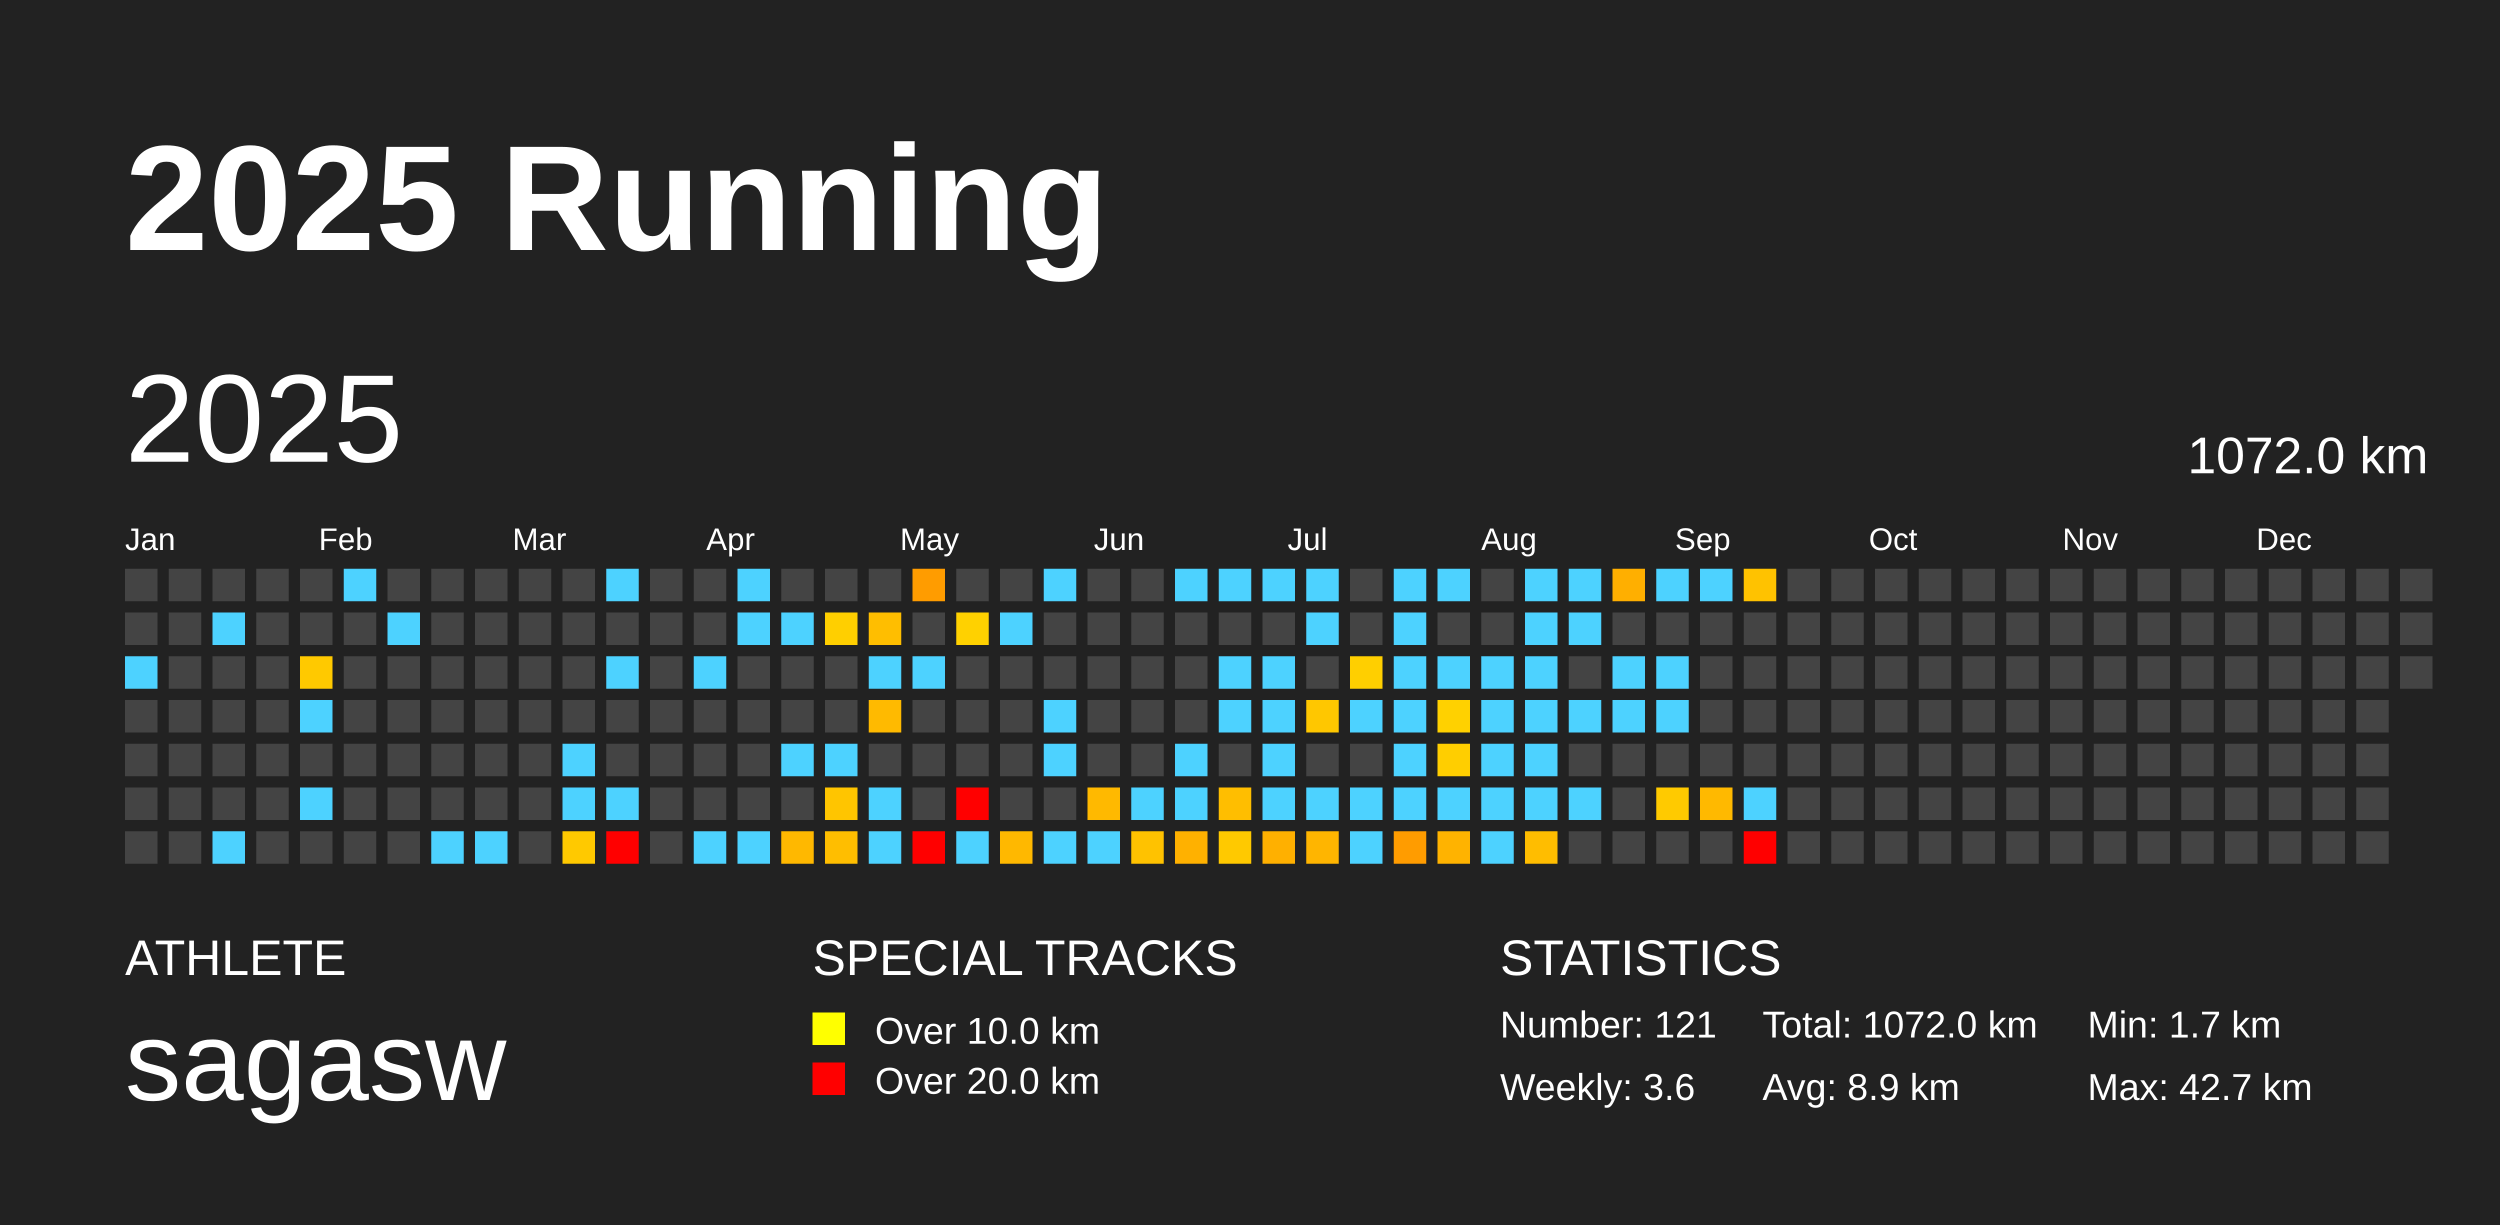
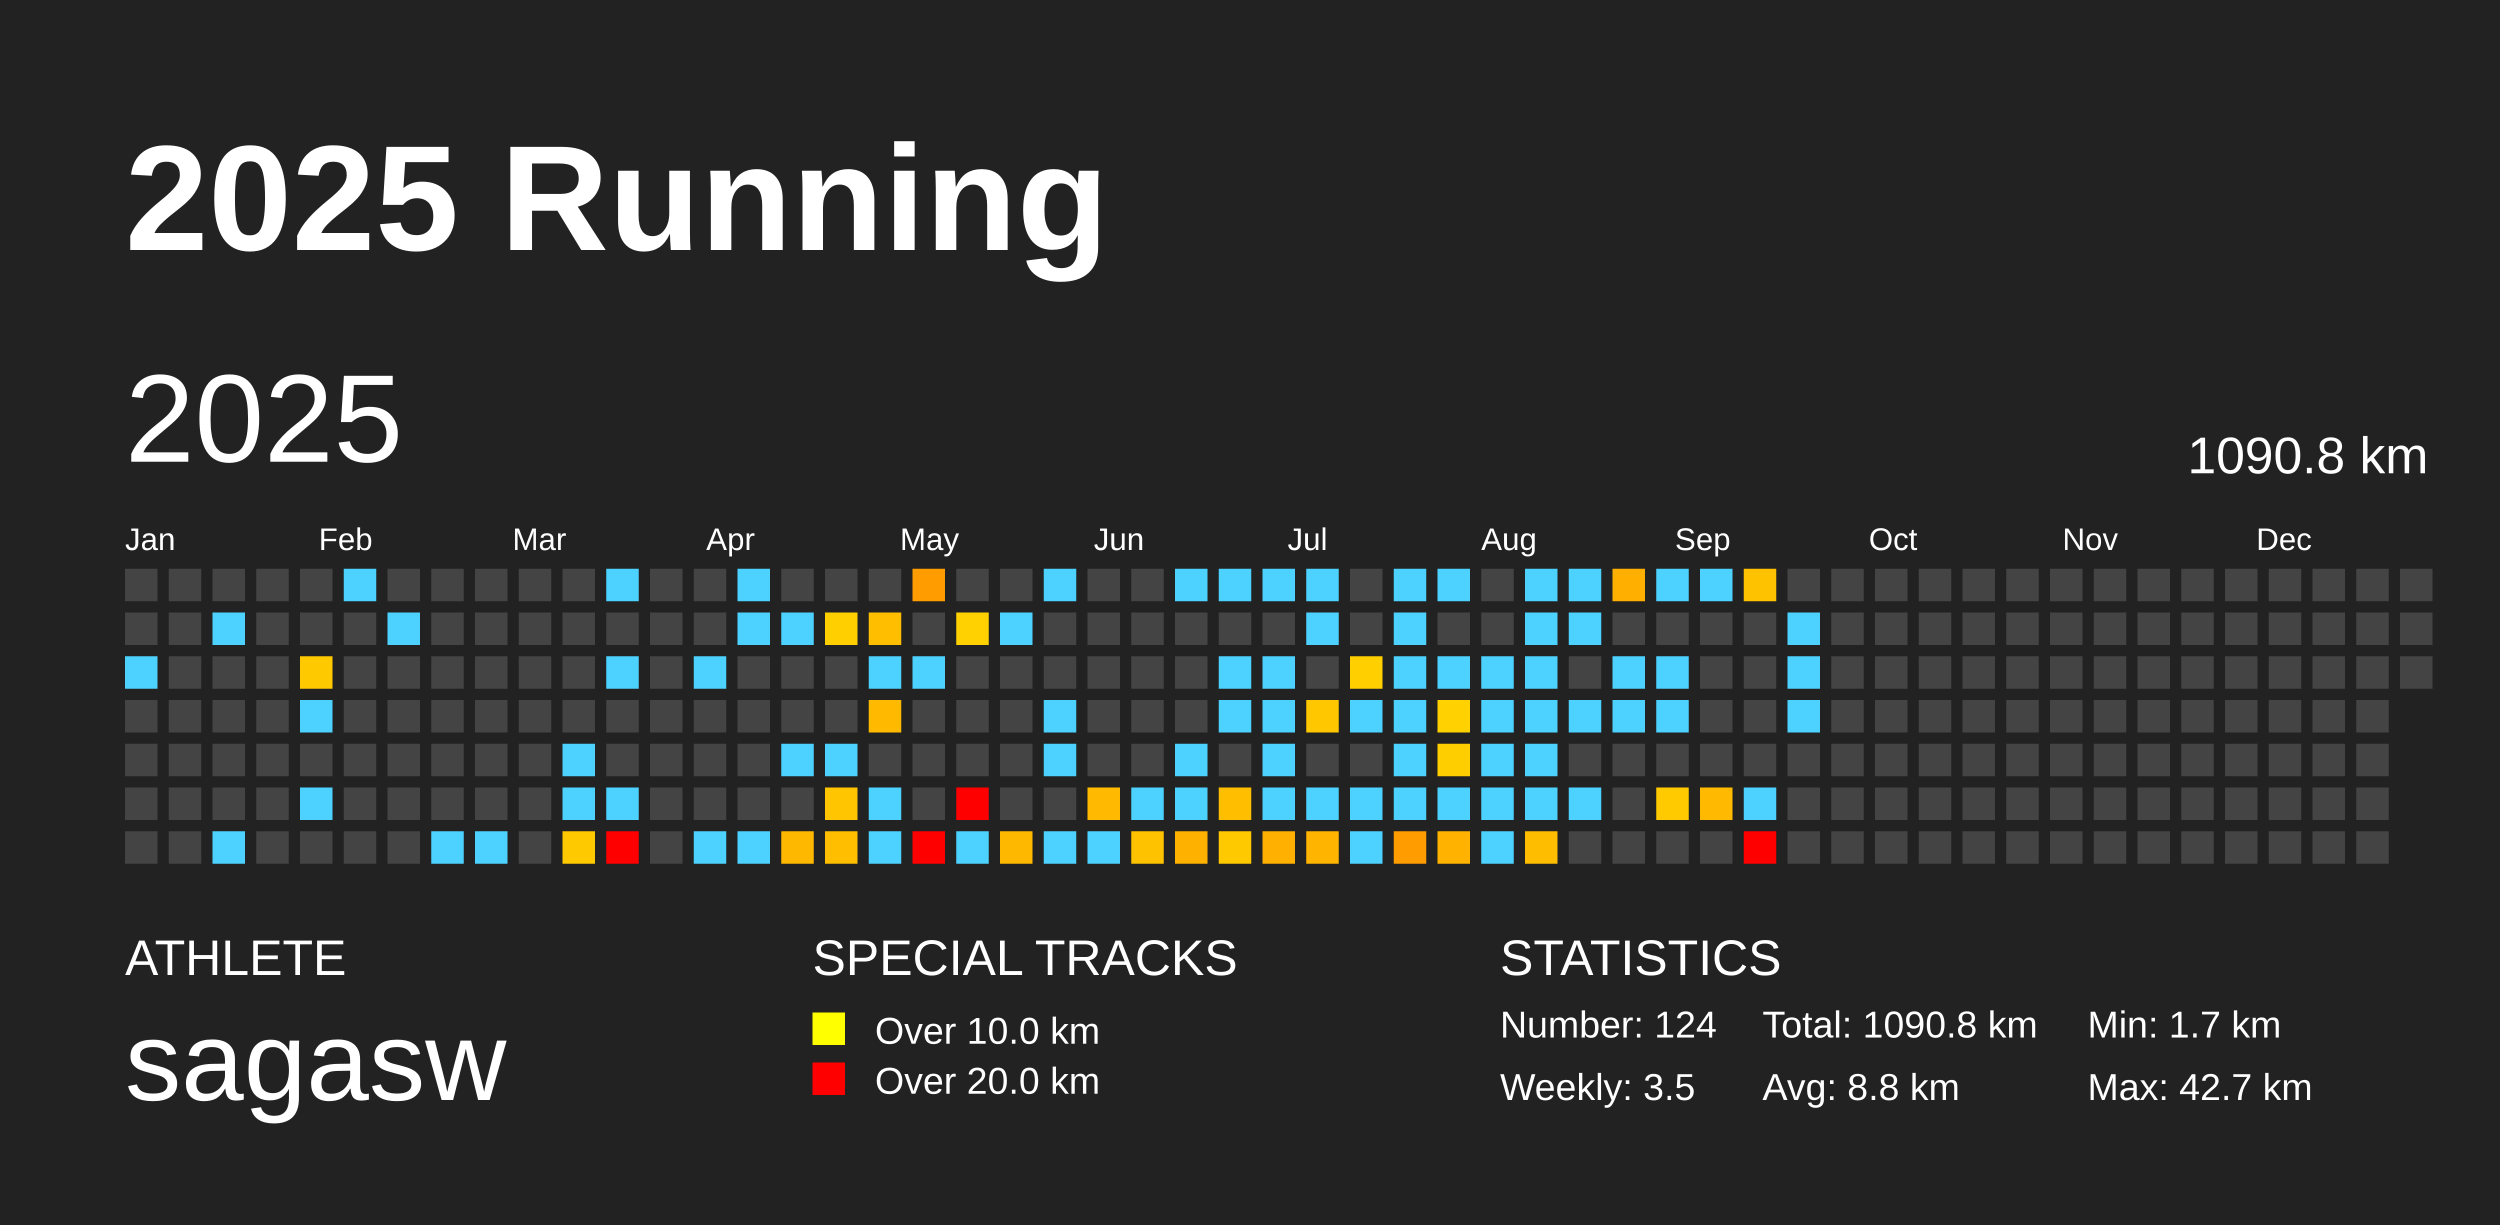
<svg xmlns="http://www.w3.org/2000/svg" baseProfile="full" height="98mm" version="1.1" viewBox="0,0,200,98" width="200mm">
  <defs />
  <rect fill="#222222" height="98" width="200" x="0" y="0" />
  <text fill="#FFFFFF" style="font-size:12px; font-family:Arial; font-weight:bold;" x="10" y="20">2025 Running</text>
  <text fill="#FFFFFF" style="font-size:4px; font-family:Arial" x="10" y="78">ATHLETE</text>
  <text fill="#FFFFFF" style="font-size:9px; font-family:Arial" x="10" y="88">sagasw</text>
  <text fill="#FFFFFF" style="font-size:4px; font-family:Arial" x="65" y="78">SPECIAL TRACKS</text>
  <rect fill="yellow" height="2.6" width="2.6" x="65" y="81" />
  <text fill="#FFFFFF" style="font-size:3px; font-family:Arial" x="70" y="83.5">Over 10.0 km</text>
  <rect fill="red" height="2.6" width="2.6" x="65" y="85" />
  <text fill="#FFFFFF" style="font-size:3px; font-family:Arial" x="70" y="87.5">Over 20.0 km</text>
  <text fill="#FFFFFF" style="font-size:4px; font-family:Arial" x="120" y="78">STATISTICS</text>
-   <text fill="#FFFFFF" style="font-size:3px; font-family:Arial" x="120" y="83">Number: 121</text>
-   <text fill="#FFFFFF" style="font-size:3px; font-family:Arial" x="120" y="88">Weekly: 3.6</text>
-   <text fill="#FFFFFF" style="font-size:3px; font-family:Arial" x="141" y="83">Total: 1072.0 km</text>
-   <text fill="#FFFFFF" style="font-size:3px; font-family:Arial" x="141" y="88">Avg: 8.9 km</text>
+   <text fill="#FFFFFF" style="font-size:3px; font-family:Arial" x="120" y="83">Number: 124</text>
+   <text fill="#FFFFFF" style="font-size:3px; font-family:Arial" x="120" y="88">Weekly: 3.5</text>
+   <text fill="#FFFFFF" style="font-size:3px; font-family:Arial" x="141" y="83">Total: 1090.8 km</text>
+   <text fill="#FFFFFF" style="font-size:3px; font-family:Arial" x="141" y="88">Avg: 8.8 km</text>
  <text fill="#FFFFFF" style="font-size:3px; font-family:Arial" x="167" y="83">Min: 1.7 km</text>
  <text fill="#FFFFFF" style="font-size:3px; font-family:Arial" x="167" y="88">Max: 42.7 km</text>
  <text dominant-baseline="hanging" fill="#FFFFFF" style="font-size:10.0px; font-family:Arial;" x="10" y="30">2025</text>
-   <text dominant-baseline="hanging" fill="#FFFFFF" style="font-size:4.125px; font-family:Arial;" x="175" y="35">1072.0 km</text>
+   <text dominant-baseline="hanging" fill="#FFFFFF" style="font-size:4.125px; font-family:Arial;" x="175" y="35">1090.8 km</text>
  <text fill="#FFFFFF" style="font-size:2.5px; font-family:Arial" x="10.0" y="44">Jan</text>
  <text fill="#FFFFFF" style="font-size:2.5px; font-family:Arial" x="25.5" y="44">Feb</text>
  <text fill="#FFFFFF" style="font-size:2.5px; font-family:Arial" x="41.0" y="44">Mar</text>
  <text fill="#FFFFFF" style="font-size:2.5px; font-family:Arial" x="56.5" y="44">Apr</text>
  <text fill="#FFFFFF" style="font-size:2.5px; font-family:Arial" x="72.0" y="44">May</text>
  <text fill="#FFFFFF" style="font-size:2.5px; font-family:Arial" x="87.5" y="44">Jun</text>
  <text fill="#FFFFFF" style="font-size:2.5px; font-family:Arial" x="103.0" y="44">Jul</text>
  <text fill="#FFFFFF" style="font-size:2.5px; font-family:Arial" x="118.5" y="44">Aug</text>
  <text fill="#FFFFFF" style="font-size:2.5px; font-family:Arial" x="134.0" y="44">Sep</text>
  <text fill="#FFFFFF" style="font-size:2.5px; font-family:Arial" x="149.5" y="44">Oct</text>
  <text fill="#FFFFFF" style="font-size:2.5px; font-family:Arial" x="165.0" y="44">Nov</text>
  <text fill="#FFFFFF" style="font-size:2.5px; font-family:Arial" x="180.5" y="44">Dec</text>
  <rect fill="#444444" height="2.6" width="2.6" x="10.0" y="45.5" />
  <rect fill="#444444" height="2.6" width="2.6" x="10.0" y="49.0" />
  <rect fill="#4dd2ff" height="2.6" width="2.6" x="10.0" y="52.5" />
  <rect fill="#444444" height="2.6" width="2.6" x="10.0" y="56.0" />
  <rect fill="#444444" height="2.6" width="2.6" x="10.0" y="59.5" />
  <rect fill="#444444" height="2.6" width="2.6" x="10.0" y="63.0" />
  <rect fill="#444444" height="2.6" width="2.6" x="10.0" y="66.5" />
  <rect fill="#444444" height="2.6" width="2.6" x="13.5" y="45.5" />
  <rect fill="#444444" height="2.6" width="2.6" x="13.5" y="49.0" />
  <rect fill="#444444" height="2.6" width="2.6" x="13.5" y="52.5" />
  <rect fill="#444444" height="2.6" width="2.6" x="13.5" y="56.0" />
  <rect fill="#444444" height="2.6" width="2.6" x="13.5" y="59.5" />
  <rect fill="#444444" height="2.6" width="2.6" x="13.5" y="63.0" />
  <rect fill="#444444" height="2.6" width="2.6" x="13.5" y="66.5" />
  <rect fill="#444444" height="2.6" width="2.6" x="17.0" y="45.5" />
  <rect fill="#4dd2ff" height="2.6" width="2.6" x="17.0" y="49.0" />
  <rect fill="#444444" height="2.6" width="2.6" x="17.0" y="52.5" />
  <rect fill="#444444" height="2.6" width="2.6" x="17.0" y="56.0" />
  <rect fill="#444444" height="2.6" width="2.6" x="17.0" y="59.5" />
  <rect fill="#444444" height="2.6" width="2.6" x="17.0" y="63.0" />
  <rect fill="#4dd2ff" height="2.6" width="2.6" x="17.0" y="66.5" />
  <rect fill="#444444" height="2.6" width="2.6" x="20.5" y="45.5" />
  <rect fill="#444444" height="2.6" width="2.6" x="20.5" y="49.0" />
  <rect fill="#444444" height="2.6" width="2.6" x="20.5" y="52.5" />
  <rect fill="#444444" height="2.6" width="2.6" x="20.5" y="56.0" />
  <rect fill="#444444" height="2.6" width="2.6" x="20.5" y="59.5" />
  <rect fill="#444444" height="2.6" width="2.6" x="20.5" y="63.0" />
  <rect fill="#444444" height="2.6" width="2.6" x="20.5" y="66.5" />
  <rect fill="#444444" height="2.6" width="2.6" x="24.0" y="45.5" />
  <rect fill="#444444" height="2.6" width="2.6" x="24.0" y="49.0" />
  <rect fill="#ffc900" height="2.6" width="2.6" x="24.0" y="52.5" />
  <rect fill="#4dd2ff" height="2.6" width="2.6" x="24.0" y="56.0" />
  <rect fill="#444444" height="2.6" width="2.6" x="24.0" y="59.5" />
  <rect fill="#4dd2ff" height="2.6" width="2.6" x="24.0" y="63.0" />
  <rect fill="#444444" height="2.6" width="2.6" x="24.0" y="66.5" />
  <rect fill="#4dd2ff" height="2.6" width="2.6" x="27.5" y="45.5" />
  <rect fill="#444444" height="2.6" width="2.6" x="27.5" y="49.0" />
  <rect fill="#444444" height="2.6" width="2.6" x="27.5" y="52.5" />
  <rect fill="#444444" height="2.6" width="2.6" x="27.5" y="56.0" />
  <rect fill="#444444" height="2.6" width="2.6" x="27.5" y="59.5" />
  <rect fill="#444444" height="2.6" width="2.6" x="27.5" y="63.0" />
  <rect fill="#444444" height="2.6" width="2.6" x="27.5" y="66.5" />
  <rect fill="#444444" height="2.6" width="2.6" x="31.0" y="45.5" />
  <rect fill="#4dd2ff" height="2.6" width="2.6" x="31.0" y="49.0" />
  <rect fill="#444444" height="2.6" width="2.6" x="31.0" y="52.5" />
  <rect fill="#444444" height="2.6" width="2.6" x="31.0" y="56.0" />
  <rect fill="#444444" height="2.6" width="2.6" x="31.0" y="59.5" />
  <rect fill="#444444" height="2.6" width="2.6" x="31.0" y="63.0" />
  <rect fill="#444444" height="2.6" width="2.6" x="31.0" y="66.5" />
  <rect fill="#444444" height="2.6" width="2.6" x="34.5" y="45.5" />
  <rect fill="#444444" height="2.6" width="2.6" x="34.5" y="49.0" />
  <rect fill="#444444" height="2.6" width="2.6" x="34.5" y="52.5" />
  <rect fill="#444444" height="2.6" width="2.6" x="34.5" y="56.0" />
  <rect fill="#444444" height="2.6" width="2.6" x="34.5" y="59.5" />
  <rect fill="#444444" height="2.6" width="2.6" x="34.5" y="63.0" />
  <rect fill="#4dd2ff" height="2.6" width="2.6" x="34.5" y="66.5" />
  <rect fill="#444444" height="2.6" width="2.6" x="38.0" y="45.5" />
  <rect fill="#444444" height="2.6" width="2.6" x="38.0" y="49.0" />
  <rect fill="#444444" height="2.6" width="2.6" x="38.0" y="52.5" />
  <rect fill="#444444" height="2.6" width="2.6" x="38.0" y="56.0" />
  <rect fill="#444444" height="2.6" width="2.6" x="38.0" y="59.5" />
  <rect fill="#444444" height="2.6" width="2.6" x="38.0" y="63.0" />
  <rect fill="#4dd2ff" height="2.6" width="2.6" x="38.0" y="66.5" />
  <rect fill="#444444" height="2.6" width="2.6" x="41.5" y="45.5" />
  <rect fill="#444444" height="2.6" width="2.6" x="41.5" y="49.0" />
  <rect fill="#444444" height="2.6" width="2.6" x="41.5" y="52.5" />
  <rect fill="#444444" height="2.6" width="2.6" x="41.5" y="56.0" />
  <rect fill="#444444" height="2.6" width="2.6" x="41.5" y="59.5" />
  <rect fill="#444444" height="2.6" width="2.6" x="41.5" y="63.0" />
  <rect fill="#444444" height="2.6" width="2.6" x="41.5" y="66.5" />
  <rect fill="#444444" height="2.6" width="2.6" x="45.0" y="45.5" />
  <rect fill="#444444" height="2.6" width="2.6" x="45.0" y="49.0" />
  <rect fill="#444444" height="2.6" width="2.6" x="45.0" y="52.5" />
  <rect fill="#444444" height="2.6" width="2.6" x="45.0" y="56.0" />
  <rect fill="#4dd2ff" height="2.6" width="2.6" x="45.0" y="59.5" />
  <rect fill="#4dd2ff" height="2.6" width="2.6" x="45.0" y="63.0" />
  <rect fill="#ffc900" height="2.6" width="2.6" x="45.0" y="66.5" />
  <rect fill="#4dd2ff" height="2.6" width="2.6" x="48.5" y="45.5" />
  <rect fill="#444444" height="2.6" width="2.6" x="48.5" y="49.0" />
  <rect fill="#4dd2ff" height="2.6" width="2.6" x="48.5" y="52.5" />
  <rect fill="#444444" height="2.6" width="2.6" x="48.5" y="56.0" />
  <rect fill="#444444" height="2.6" width="2.6" x="48.5" y="59.5" />
  <rect fill="#4dd2ff" height="2.6" width="2.6" x="48.5" y="63.0" />
  <rect fill="red" height="2.6" width="2.6" x="48.5" y="66.5" />
  <rect fill="#444444" height="2.6" width="2.6" x="52.0" y="45.5" />
  <rect fill="#444444" height="2.6" width="2.6" x="52.0" y="49.0" />
  <rect fill="#444444" height="2.6" width="2.6" x="52.0" y="52.5" />
  <rect fill="#444444" height="2.6" width="2.6" x="52.0" y="56.0" />
  <rect fill="#444444" height="2.6" width="2.6" x="52.0" y="59.5" />
  <rect fill="#444444" height="2.6" width="2.6" x="52.0" y="63.0" />
  <rect fill="#444444" height="2.6" width="2.6" x="52.0" y="66.5" />
  <rect fill="#444444" height="2.6" width="2.6" x="55.5" y="45.5" />
  <rect fill="#444444" height="2.6" width="2.6" x="55.5" y="49.0" />
  <rect fill="#4dd2ff" height="2.6" width="2.6" x="55.5" y="52.5" />
  <rect fill="#444444" height="2.6" width="2.6" x="55.5" y="56.0" />
  <rect fill="#444444" height="2.6" width="2.6" x="55.5" y="59.5" />
  <rect fill="#444444" height="2.6" width="2.6" x="55.5" y="63.0" />
  <rect fill="#4dd2ff" height="2.6" width="2.6" x="55.5" y="66.5" />
  <rect fill="#4dd2ff" height="2.6" width="2.6" x="59.0" y="45.5" />
  <rect fill="#4dd2ff" height="2.6" width="2.6" x="59.0" y="49.0" />
  <rect fill="#444444" height="2.6" width="2.6" x="59.0" y="52.5" />
  <rect fill="#444444" height="2.6" width="2.6" x="59.0" y="56.0" />
  <rect fill="#444444" height="2.6" width="2.6" x="59.0" y="59.5" />
  <rect fill="#444444" height="2.6" width="2.6" x="59.0" y="63.0" />
  <rect fill="#4dd2ff" height="2.6" width="2.6" x="59.0" y="66.5" />
  <rect fill="#444444" height="2.6" width="2.6" x="62.5" y="45.5" />
  <rect fill="#4dd2ff" height="2.6" width="2.6" x="62.5" y="49.0" />
  <rect fill="#444444" height="2.6" width="2.6" x="62.5" y="52.5" />
  <rect fill="#444444" height="2.6" width="2.6" x="62.5" y="56.0" />
  <rect fill="#4dd2ff" height="2.6" width="2.6" x="62.5" y="59.5" />
  <rect fill="#444444" height="2.6" width="2.6" x="62.5" y="63.0" />
  <rect fill="#ffb800" height="2.6" width="2.6" x="62.5" y="66.5" />
  <rect fill="#444444" height="2.6" width="2.6" x="66.0" y="45.5" />
  <rect fill="#ffcf00" height="2.6" width="2.6" x="66.0" y="49.0" />
  <rect fill="#444444" height="2.6" width="2.6" x="66.0" y="52.5" />
  <rect fill="#444444" height="2.6" width="2.6" x="66.0" y="56.0" />
  <rect fill="#4dd2ff" height="2.6" width="2.6" x="66.0" y="59.5" />
  <rect fill="#ffc500" height="2.6" width="2.6" x="66.0" y="63.0" />
  <rect fill="#ffbe00" height="2.6" width="2.6" x="66.0" y="66.5" />
  <rect fill="#444444" height="2.6" width="2.6" x="69.5" y="45.5" />
  <rect fill="#ffbe00" height="2.6" width="2.6" x="69.5" y="49.0" />
  <rect fill="#4dd2ff" height="2.6" width="2.6" x="69.5" y="52.5" />
  <rect fill="#ffba00" height="2.6" width="2.6" x="69.5" y="56.0" />
  <rect fill="#444444" height="2.6" width="2.6" x="69.5" y="59.5" />
  <rect fill="#4dd2ff" height="2.6" width="2.6" x="69.5" y="63.0" />
  <rect fill="#4dd2ff" height="2.6" width="2.6" x="69.5" y="66.5" />
  <rect fill="#ff9c00" height="2.6" width="2.6" x="73.0" y="45.5" />
  <rect fill="#444444" height="2.6" width="2.6" x="73.0" y="49.0" />
  <rect fill="#4dd2ff" height="2.6" width="2.6" x="73.0" y="52.5" />
  <rect fill="#444444" height="2.6" width="2.6" x="73.0" y="56.0" />
  <rect fill="#444444" height="2.6" width="2.6" x="73.0" y="59.5" />
  <rect fill="#444444" height="2.6" width="2.6" x="73.0" y="63.0" />
  <rect fill="red" height="2.6" width="2.6" x="73.0" y="66.5" />
  <rect fill="#444444" height="2.6" width="2.6" x="76.5" y="45.5" />
  <rect fill="#ffd100" height="2.6" width="2.6" x="76.5" y="49.0" />
  <rect fill="#444444" height="2.6" width="2.6" x="76.5" y="52.5" />
  <rect fill="#444444" height="2.6" width="2.6" x="76.5" y="56.0" />
  <rect fill="#444444" height="2.6" width="2.6" x="76.5" y="59.5" />
  <rect fill="red" height="2.6" width="2.6" x="76.5" y="63.0" />
  <rect fill="#4dd2ff" height="2.6" width="2.6" x="76.5" y="66.5" />
  <rect fill="#444444" height="2.6" width="2.6" x="80.0" y="45.5" />
  <rect fill="#4dd2ff" height="2.6" width="2.6" x="80.0" y="49.0" />
  <rect fill="#444444" height="2.6" width="2.6" x="80.0" y="52.5" />
  <rect fill="#444444" height="2.6" width="2.6" x="80.0" y="56.0" />
  <rect fill="#444444" height="2.6" width="2.6" x="80.0" y="59.5" />
  <rect fill="#444444" height="2.6" width="2.6" x="80.0" y="63.0" />
  <rect fill="#ffb800" height="2.6" width="2.6" x="80.0" y="66.5" />
  <rect fill="#4dd2ff" height="2.6" width="2.6" x="83.5" y="45.5" />
  <rect fill="#444444" height="2.6" width="2.6" x="83.5" y="49.0" />
  <rect fill="#444444" height="2.6" width="2.6" x="83.5" y="52.5" />
  <rect fill="#4dd2ff" height="2.6" width="2.6" x="83.5" y="56.0" />
  <rect fill="#4dd2ff" height="2.6" width="2.6" x="83.5" y="59.5" />
  <rect fill="#444444" height="2.6" width="2.6" x="83.5" y="63.0" />
  <rect fill="#4dd2ff" height="2.6" width="2.6" x="83.5" y="66.5" />
  <rect fill="#444444" height="2.6" width="2.6" x="87.0" y="45.5" />
  <rect fill="#444444" height="2.6" width="2.6" x="87.0" y="49.0" />
  <rect fill="#444444" height="2.6" width="2.6" x="87.0" y="52.5" />
  <rect fill="#444444" height="2.6" width="2.6" x="87.0" y="56.0" />
  <rect fill="#444444" height="2.6" width="2.6" x="87.0" y="59.5" />
  <rect fill="#ffb900" height="2.6" width="2.6" x="87.0" y="63.0" />
  <rect fill="#4dd2ff" height="2.6" width="2.6" x="87.0" y="66.5" />
  <rect fill="#444444" height="2.6" width="2.6" x="90.5" y="45.5" />
  <rect fill="#444444" height="2.6" width="2.6" x="90.5" y="49.0" />
  <rect fill="#444444" height="2.6" width="2.6" x="90.5" y="52.5" />
  <rect fill="#444444" height="2.6" width="2.6" x="90.5" y="56.0" />
  <rect fill="#444444" height="2.6" width="2.6" x="90.5" y="59.5" />
  <rect fill="#4dd2ff" height="2.6" width="2.6" x="90.5" y="63.0" />
  <rect fill="#ffc200" height="2.6" width="2.6" x="90.5" y="66.5" />
  <rect fill="#4dd2ff" height="2.6" width="2.6" x="94.0" y="45.5" />
  <rect fill="#444444" height="2.6" width="2.6" x="94.0" y="49.0" />
  <rect fill="#444444" height="2.6" width="2.6" x="94.0" y="52.5" />
  <rect fill="#444444" height="2.6" width="2.6" x="94.0" y="56.0" />
  <rect fill="#4dd2ff" height="2.6" width="2.6" x="94.0" y="59.5" />
  <rect fill="#4dd2ff" height="2.6" width="2.6" x="94.0" y="63.0" />
  <rect fill="#ffb100" height="2.6" width="2.6" x="94.0" y="66.5" />
  <rect fill="#4dd2ff" height="2.6" width="2.6" x="97.5" y="45.5" />
  <rect fill="#444444" height="2.6" width="2.6" x="97.5" y="49.0" />
  <rect fill="#4dd2ff" height="2.6" width="2.6" x="97.5" y="52.5" />
  <rect fill="#4dd2ff" height="2.6" width="2.6" x="97.5" y="56.0" />
  <rect fill="#444444" height="2.6" width="2.6" x="97.5" y="59.5" />
  <rect fill="#ffbe00" height="2.6" width="2.6" x="97.5" y="63.0" />
  <rect fill="#ffc900" height="2.6" width="2.6" x="97.5" y="66.5" />
  <rect fill="#4dd2ff" height="2.6" width="2.6" x="101.0" y="45.5" />
  <rect fill="#444444" height="2.6" width="2.6" x="101.0" y="49.0" />
  <rect fill="#4dd2ff" height="2.6" width="2.6" x="101.0" y="52.5" />
  <rect fill="#4dd2ff" height="2.6" width="2.6" x="101.0" y="56.0" />
  <rect fill="#4dd2ff" height="2.6" width="2.6" x="101.0" y="59.5" />
  <rect fill="#4dd2ff" height="2.6" width="2.6" x="101.0" y="63.0" />
  <rect fill="#ffb000" height="2.6" width="2.6" x="101.0" y="66.5" />
  <rect fill="#4dd2ff" height="2.6" width="2.6" x="104.5" y="45.5" />
  <rect fill="#4dd2ff" height="2.6" width="2.6" x="104.5" y="49.0" />
  <rect fill="#444444" height="2.6" width="2.6" x="104.5" y="52.5" />
  <rect fill="#ffc700" height="2.6" width="2.6" x="104.5" y="56.0" />
  <rect fill="#444444" height="2.6" width="2.6" x="104.5" y="59.5" />
  <rect fill="#4dd2ff" height="2.6" width="2.6" x="104.5" y="63.0" />
  <rect fill="#ffb500" height="2.6" width="2.6" x="104.5" y="66.5" />
  <rect fill="#444444" height="2.6" width="2.6" x="108.0" y="45.5" />
  <rect fill="#444444" height="2.6" width="2.6" x="108.0" y="49.0" />
  <rect fill="#ffcf00" height="2.6" width="2.6" x="108.0" y="52.5" />
  <rect fill="#4dd2ff" height="2.6" width="2.6" x="108.0" y="56.0" />
  <rect fill="#444444" height="2.6" width="2.6" x="108.0" y="59.5" />
  <rect fill="#4dd2ff" height="2.6" width="2.6" x="108.0" y="63.0" />
  <rect fill="#4dd2ff" height="2.6" width="2.6" x="108.0" y="66.5" />
  <rect fill="#4dd2ff" height="2.6" width="2.6" x="111.5" y="45.5" />
  <rect fill="#4dd2ff" height="2.6" width="2.6" x="111.5" y="49.0" />
  <rect fill="#4dd2ff" height="2.6" width="2.6" x="111.5" y="52.5" />
  <rect fill="#4dd2ff" height="2.6" width="2.6" x="111.5" y="56.0" />
  <rect fill="#4dd2ff" height="2.6" width="2.6" x="111.5" y="59.5" />
  <rect fill="#4dd2ff" height="2.6" width="2.6" x="111.5" y="63.0" />
  <rect fill="#ff9c00" height="2.6" width="2.6" x="111.5" y="66.5" />
  <rect fill="#4dd2ff" height="2.6" width="2.6" x="115.0" y="45.5" />
  <rect fill="#444444" height="2.6" width="2.6" x="115.0" y="49.0" />
  <rect fill="#4dd2ff" height="2.6" width="2.6" x="115.0" y="52.5" />
  <rect fill="#ffd100" height="2.6" width="2.6" x="115.0" y="56.0" />
  <rect fill="#ffce00" height="2.6" width="2.6" x="115.0" y="59.5" />
  <rect fill="#4dd2ff" height="2.6" width="2.6" x="115.0" y="63.0" />
  <rect fill="#ffb300" height="2.6" width="2.6" x="115.0" y="66.5" />
  <rect fill="#444444" height="2.6" width="2.6" x="118.5" y="45.5" />
  <rect fill="#444444" height="2.6" width="2.6" x="118.5" y="49.0" />
  <rect fill="#4dd2ff" height="2.6" width="2.6" x="118.5" y="52.5" />
  <rect fill="#4dd2ff" height="2.6" width="2.6" x="118.5" y="56.0" />
  <rect fill="#4dd2ff" height="2.6" width="2.6" x="118.5" y="59.5" />
  <rect fill="#4dd2ff" height="2.6" width="2.6" x="118.5" y="63.0" />
  <rect fill="#4dd2ff" height="2.6" width="2.6" x="118.5" y="66.5" />
  <rect fill="#4dd2ff" height="2.6" width="2.6" x="122.0" y="45.5" />
  <rect fill="#4dd2ff" height="2.6" width="2.6" x="122.0" y="49.0" />
  <rect fill="#4dd2ff" height="2.6" width="2.6" x="122.0" y="52.5" />
  <rect fill="#4dd2ff" height="2.6" width="2.6" x="122.0" y="56.0" />
  <rect fill="#4dd2ff" height="2.6" width="2.6" x="122.0" y="59.5" />
  <rect fill="#4dd2ff" height="2.6" width="2.6" x="122.0" y="63.0" />
  <rect fill="#ffbd00" height="2.6" width="2.6" x="122.0" y="66.5" />
  <rect fill="#4dd2ff" height="2.6" width="2.6" x="125.5" y="45.5" />
  <rect fill="#4dd2ff" height="2.6" width="2.6" x="125.5" y="49.0" />
  <rect fill="#444444" height="2.6" width="2.6" x="125.5" y="52.5" />
  <rect fill="#4dd2ff" height="2.6" width="2.6" x="125.5" y="56.0" />
  <rect fill="#444444" height="2.6" width="2.6" x="125.5" y="59.5" />
  <rect fill="#4dd2ff" height="2.6" width="2.6" x="125.5" y="63.0" />
  <rect fill="#444444" height="2.6" width="2.6" x="125.5" y="66.5" />
  <rect fill="#ffaf00" height="2.6" width="2.6" x="129.0" y="45.5" />
  <rect fill="#444444" height="2.6" width="2.6" x="129.0" y="49.0" />
  <rect fill="#4dd2ff" height="2.6" width="2.6" x="129.0" y="52.5" />
  <rect fill="#4dd2ff" height="2.6" width="2.6" x="129.0" y="56.0" />
  <rect fill="#444444" height="2.6" width="2.6" x="129.0" y="59.5" />
  <rect fill="#444444" height="2.6" width="2.6" x="129.0" y="63.0" />
  <rect fill="#444444" height="2.6" width="2.6" x="129.0" y="66.5" />
  <rect fill="#4dd2ff" height="2.6" width="2.6" x="132.5" y="45.5" />
  <rect fill="#444444" height="2.6" width="2.6" x="132.5" y="49.0" />
  <rect fill="#4dd2ff" height="2.6" width="2.6" x="132.5" y="52.5" />
  <rect fill="#4dd2ff" height="2.6" width="2.6" x="132.5" y="56.0" />
  <rect fill="#444444" height="2.6" width="2.6" x="132.5" y="59.5" />
  <rect fill="#ffca00" height="2.6" width="2.6" x="132.5" y="63.0" />
  <rect fill="#444444" height="2.6" width="2.6" x="132.5" y="66.5" />
  <rect fill="#4dd2ff" height="2.6" width="2.6" x="136.0" y="45.5" />
  <rect fill="#444444" height="2.6" width="2.6" x="136.0" y="49.0" />
  <rect fill="#444444" height="2.6" width="2.6" x="136.0" y="52.5" />
  <rect fill="#444444" height="2.6" width="2.6" x="136.0" y="56.0" />
  <rect fill="#444444" height="2.6" width="2.6" x="136.0" y="59.5" />
  <rect fill="#ffb900" height="2.6" width="2.6" x="136.0" y="63.0" />
  <rect fill="#444444" height="2.6" width="2.6" x="136.0" y="66.5" />
  <rect fill="#ffc200" height="2.6" width="2.6" x="139.5" y="45.5" />
  <rect fill="#444444" height="2.6" width="2.6" x="139.5" y="49.0" />
  <rect fill="#444444" height="2.6" width="2.6" x="139.5" y="52.5" />
  <rect fill="#444444" height="2.6" width="2.6" x="139.5" y="56.0" />
  <rect fill="#444444" height="2.6" width="2.6" x="139.5" y="59.5" />
  <rect fill="#4dd2ff" height="2.6" width="2.6" x="139.5" y="63.0" />
  <rect fill="red" height="2.6" width="2.6" x="139.5" y="66.5" />
  <rect fill="#444444" height="2.6" width="2.6" x="143.0" y="45.5" />
-   <rect fill="#444444" height="2.6" width="2.6" x="143.0" y="49.0" />
-   <rect fill="#444444" height="2.6" width="2.6" x="143.0" y="52.5" />
-   <rect fill="#444444" height="2.6" width="2.6" x="143.0" y="56.0" />
+   <rect fill="#4dd2ff" height="2.6" width="2.6" x="143.0" y="49.0" />
+   <rect fill="#4dd2ff" height="2.6" width="2.6" x="143.0" y="52.5" />
+   <rect fill="#4dd2ff" height="2.6" width="2.6" x="143.0" y="56.0" />
  <rect fill="#444444" height="2.6" width="2.6" x="143.0" y="59.5" />
  <rect fill="#444444" height="2.6" width="2.6" x="143.0" y="63.0" />
  <rect fill="#444444" height="2.6" width="2.6" x="143.0" y="66.5" />
  <rect fill="#444444" height="2.6" width="2.6" x="146.5" y="45.5" />
  <rect fill="#444444" height="2.6" width="2.6" x="146.5" y="49.0" />
  <rect fill="#444444" height="2.6" width="2.6" x="146.5" y="52.5" />
  <rect fill="#444444" height="2.6" width="2.6" x="146.5" y="56.0" />
  <rect fill="#444444" height="2.6" width="2.6" x="146.5" y="59.5" />
  <rect fill="#444444" height="2.6" width="2.6" x="146.5" y="63.0" />
  <rect fill="#444444" height="2.6" width="2.6" x="146.5" y="66.5" />
  <rect fill="#444444" height="2.6" width="2.6" x="150.0" y="45.5" />
  <rect fill="#444444" height="2.6" width="2.6" x="150.0" y="49.0" />
  <rect fill="#444444" height="2.6" width="2.6" x="150.0" y="52.5" />
  <rect fill="#444444" height="2.6" width="2.6" x="150.0" y="56.0" />
  <rect fill="#444444" height="2.6" width="2.6" x="150.0" y="59.5" />
  <rect fill="#444444" height="2.6" width="2.6" x="150.0" y="63.0" />
  <rect fill="#444444" height="2.6" width="2.6" x="150.0" y="66.5" />
  <rect fill="#444444" height="2.6" width="2.6" x="153.5" y="45.5" />
  <rect fill="#444444" height="2.6" width="2.6" x="153.5" y="49.0" />
  <rect fill="#444444" height="2.6" width="2.6" x="153.5" y="52.5" />
  <rect fill="#444444" height="2.6" width="2.6" x="153.5" y="56.0" />
  <rect fill="#444444" height="2.6" width="2.6" x="153.5" y="59.5" />
  <rect fill="#444444" height="2.6" width="2.6" x="153.5" y="63.0" />
  <rect fill="#444444" height="2.6" width="2.6" x="153.5" y="66.5" />
  <rect fill="#444444" height="2.6" width="2.6" x="157.0" y="45.5" />
  <rect fill="#444444" height="2.6" width="2.6" x="157.0" y="49.0" />
  <rect fill="#444444" height="2.6" width="2.6" x="157.0" y="52.5" />
  <rect fill="#444444" height="2.6" width="2.6" x="157.0" y="56.0" />
  <rect fill="#444444" height="2.6" width="2.6" x="157.0" y="59.5" />
  <rect fill="#444444" height="2.6" width="2.6" x="157.0" y="63.0" />
  <rect fill="#444444" height="2.6" width="2.6" x="157.0" y="66.5" />
  <rect fill="#444444" height="2.6" width="2.6" x="160.5" y="45.5" />
  <rect fill="#444444" height="2.6" width="2.6" x="160.5" y="49.0" />
  <rect fill="#444444" height="2.6" width="2.6" x="160.5" y="52.5" />
  <rect fill="#444444" height="2.6" width="2.6" x="160.5" y="56.0" />
  <rect fill="#444444" height="2.6" width="2.6" x="160.5" y="59.5" />
  <rect fill="#444444" height="2.6" width="2.6" x="160.5" y="63.0" />
  <rect fill="#444444" height="2.6" width="2.6" x="160.5" y="66.5" />
  <rect fill="#444444" height="2.6" width="2.6" x="164.0" y="45.5" />
  <rect fill="#444444" height="2.6" width="2.6" x="164.0" y="49.0" />
  <rect fill="#444444" height="2.6" width="2.6" x="164.0" y="52.5" />
  <rect fill="#444444" height="2.6" width="2.6" x="164.0" y="56.0" />
  <rect fill="#444444" height="2.6" width="2.6" x="164.0" y="59.5" />
  <rect fill="#444444" height="2.6" width="2.6" x="164.0" y="63.0" />
  <rect fill="#444444" height="2.6" width="2.6" x="164.0" y="66.5" />
  <rect fill="#444444" height="2.6" width="2.6" x="167.5" y="45.5" />
  <rect fill="#444444" height="2.6" width="2.6" x="167.5" y="49.0" />
  <rect fill="#444444" height="2.6" width="2.6" x="167.5" y="52.5" />
  <rect fill="#444444" height="2.6" width="2.6" x="167.5" y="56.0" />
  <rect fill="#444444" height="2.6" width="2.6" x="167.5" y="59.5" />
  <rect fill="#444444" height="2.6" width="2.6" x="167.5" y="63.0" />
  <rect fill="#444444" height="2.6" width="2.6" x="167.5" y="66.5" />
  <rect fill="#444444" height="2.6" width="2.6" x="171.0" y="45.5" />
  <rect fill="#444444" height="2.6" width="2.6" x="171.0" y="49.0" />
  <rect fill="#444444" height="2.6" width="2.6" x="171.0" y="52.5" />
  <rect fill="#444444" height="2.6" width="2.6" x="171.0" y="56.0" />
  <rect fill="#444444" height="2.6" width="2.6" x="171.0" y="59.5" />
  <rect fill="#444444" height="2.6" width="2.6" x="171.0" y="63.0" />
  <rect fill="#444444" height="2.6" width="2.6" x="171.0" y="66.5" />
  <rect fill="#444444" height="2.6" width="2.6" x="174.5" y="45.5" />
  <rect fill="#444444" height="2.6" width="2.6" x="174.5" y="49.0" />
  <rect fill="#444444" height="2.6" width="2.6" x="174.5" y="52.5" />
  <rect fill="#444444" height="2.6" width="2.6" x="174.5" y="56.0" />
  <rect fill="#444444" height="2.6" width="2.6" x="174.5" y="59.5" />
  <rect fill="#444444" height="2.6" width="2.6" x="174.5" y="63.0" />
  <rect fill="#444444" height="2.6" width="2.6" x="174.5" y="66.5" />
  <rect fill="#444444" height="2.6" width="2.6" x="178.0" y="45.5" />
  <rect fill="#444444" height="2.6" width="2.6" x="178.0" y="49.0" />
  <rect fill="#444444" height="2.6" width="2.6" x="178.0" y="52.5" />
  <rect fill="#444444" height="2.6" width="2.6" x="178.0" y="56.0" />
  <rect fill="#444444" height="2.6" width="2.6" x="178.0" y="59.5" />
  <rect fill="#444444" height="2.6" width="2.6" x="178.0" y="63.0" />
  <rect fill="#444444" height="2.6" width="2.6" x="178.0" y="66.5" />
  <rect fill="#444444" height="2.6" width="2.6" x="181.5" y="45.5" />
  <rect fill="#444444" height="2.6" width="2.6" x="181.5" y="49.0" />
  <rect fill="#444444" height="2.6" width="2.6" x="181.5" y="52.5" />
  <rect fill="#444444" height="2.6" width="2.6" x="181.5" y="56.0" />
  <rect fill="#444444" height="2.6" width="2.6" x="181.5" y="59.5" />
  <rect fill="#444444" height="2.6" width="2.6" x="181.5" y="63.0" />
  <rect fill="#444444" height="2.6" width="2.6" x="181.5" y="66.5" />
  <rect fill="#444444" height="2.6" width="2.6" x="185.0" y="45.5" />
  <rect fill="#444444" height="2.6" width="2.6" x="185.0" y="49.0" />
  <rect fill="#444444" height="2.6" width="2.6" x="185.0" y="52.5" />
  <rect fill="#444444" height="2.6" width="2.6" x="185.0" y="56.0" />
  <rect fill="#444444" height="2.6" width="2.6" x="185.0" y="59.5" />
  <rect fill="#444444" height="2.6" width="2.6" x="185.0" y="63.0" />
  <rect fill="#444444" height="2.6" width="2.6" x="185.0" y="66.5" />
  <rect fill="#444444" height="2.6" width="2.6" x="188.5" y="45.5" />
  <rect fill="#444444" height="2.6" width="2.6" x="188.5" y="49.0" />
  <rect fill="#444444" height="2.6" width="2.6" x="188.5" y="52.5" />
  <rect fill="#444444" height="2.6" width="2.6" x="188.5" y="56.0" />
  <rect fill="#444444" height="2.6" width="2.6" x="188.5" y="59.5" />
  <rect fill="#444444" height="2.6" width="2.6" x="188.5" y="63.0" />
  <rect fill="#444444" height="2.6" width="2.6" x="188.5" y="66.5" />
  <rect fill="#444444" height="2.6" width="2.6" x="192.0" y="45.5" />
  <rect fill="#444444" height="2.6" width="2.6" x="192.0" y="49.0" />
  <rect fill="#444444" height="2.6" width="2.6" x="192.0" y="52.5" />
</svg>
